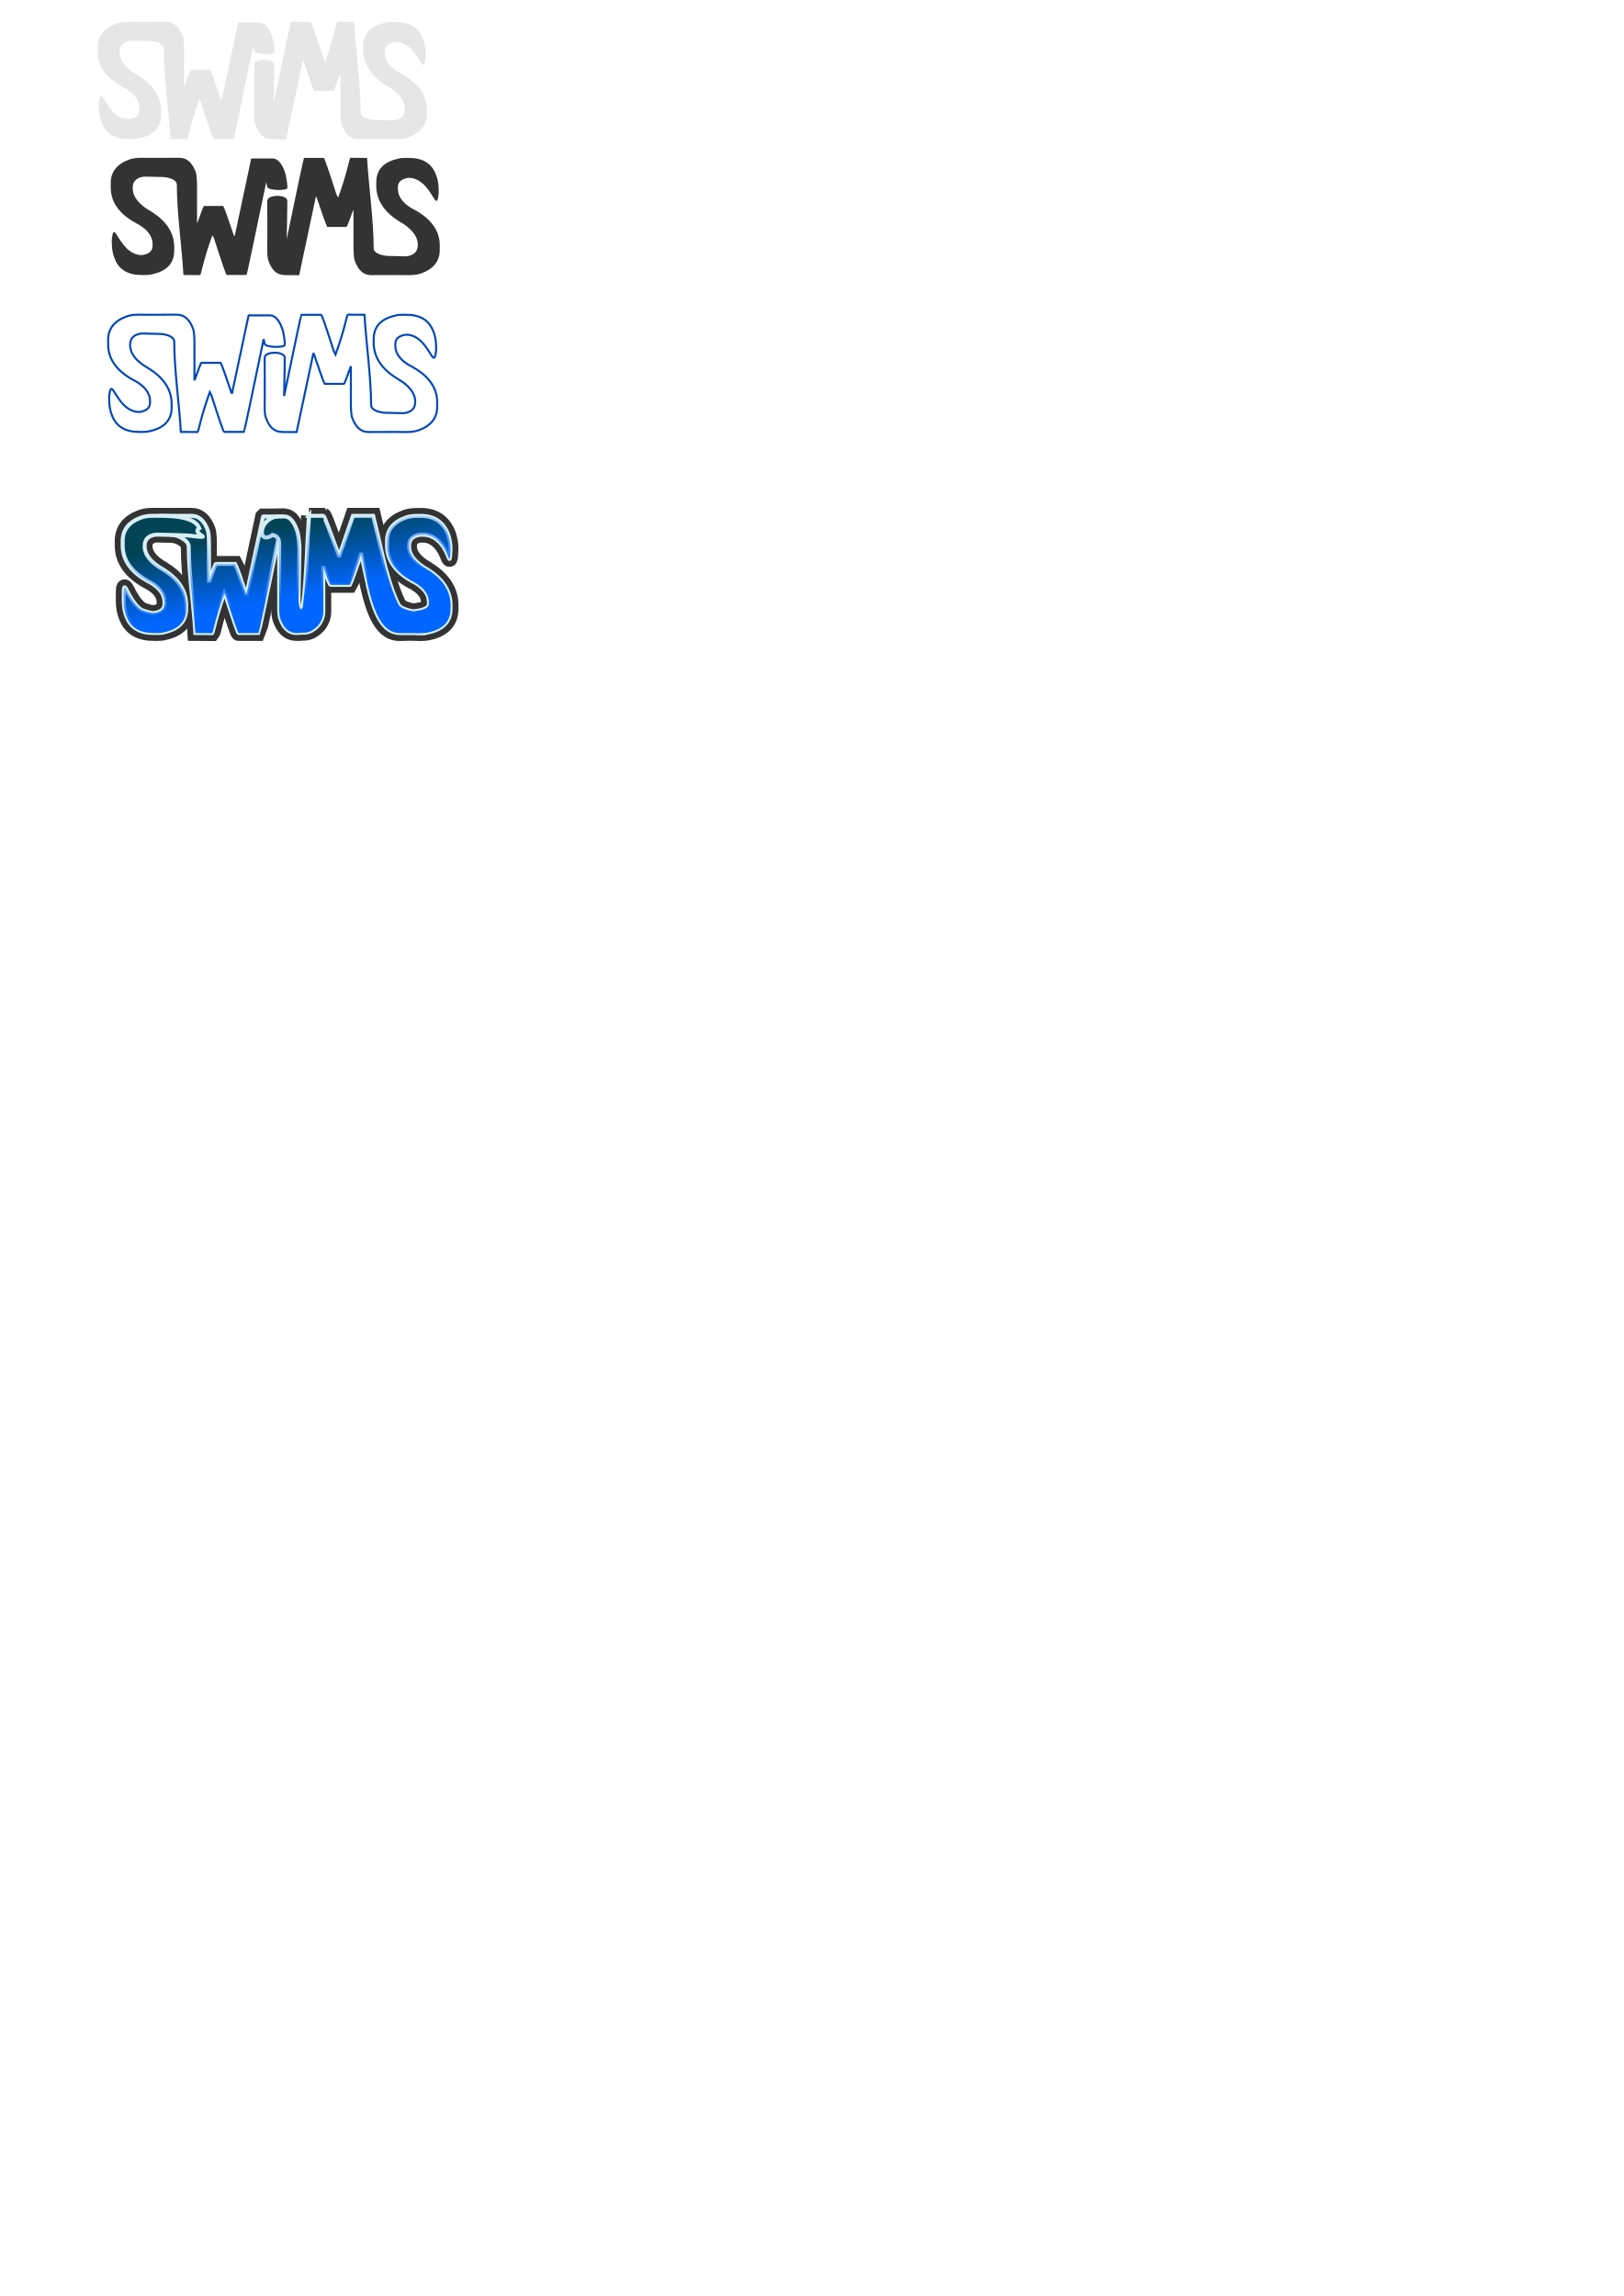
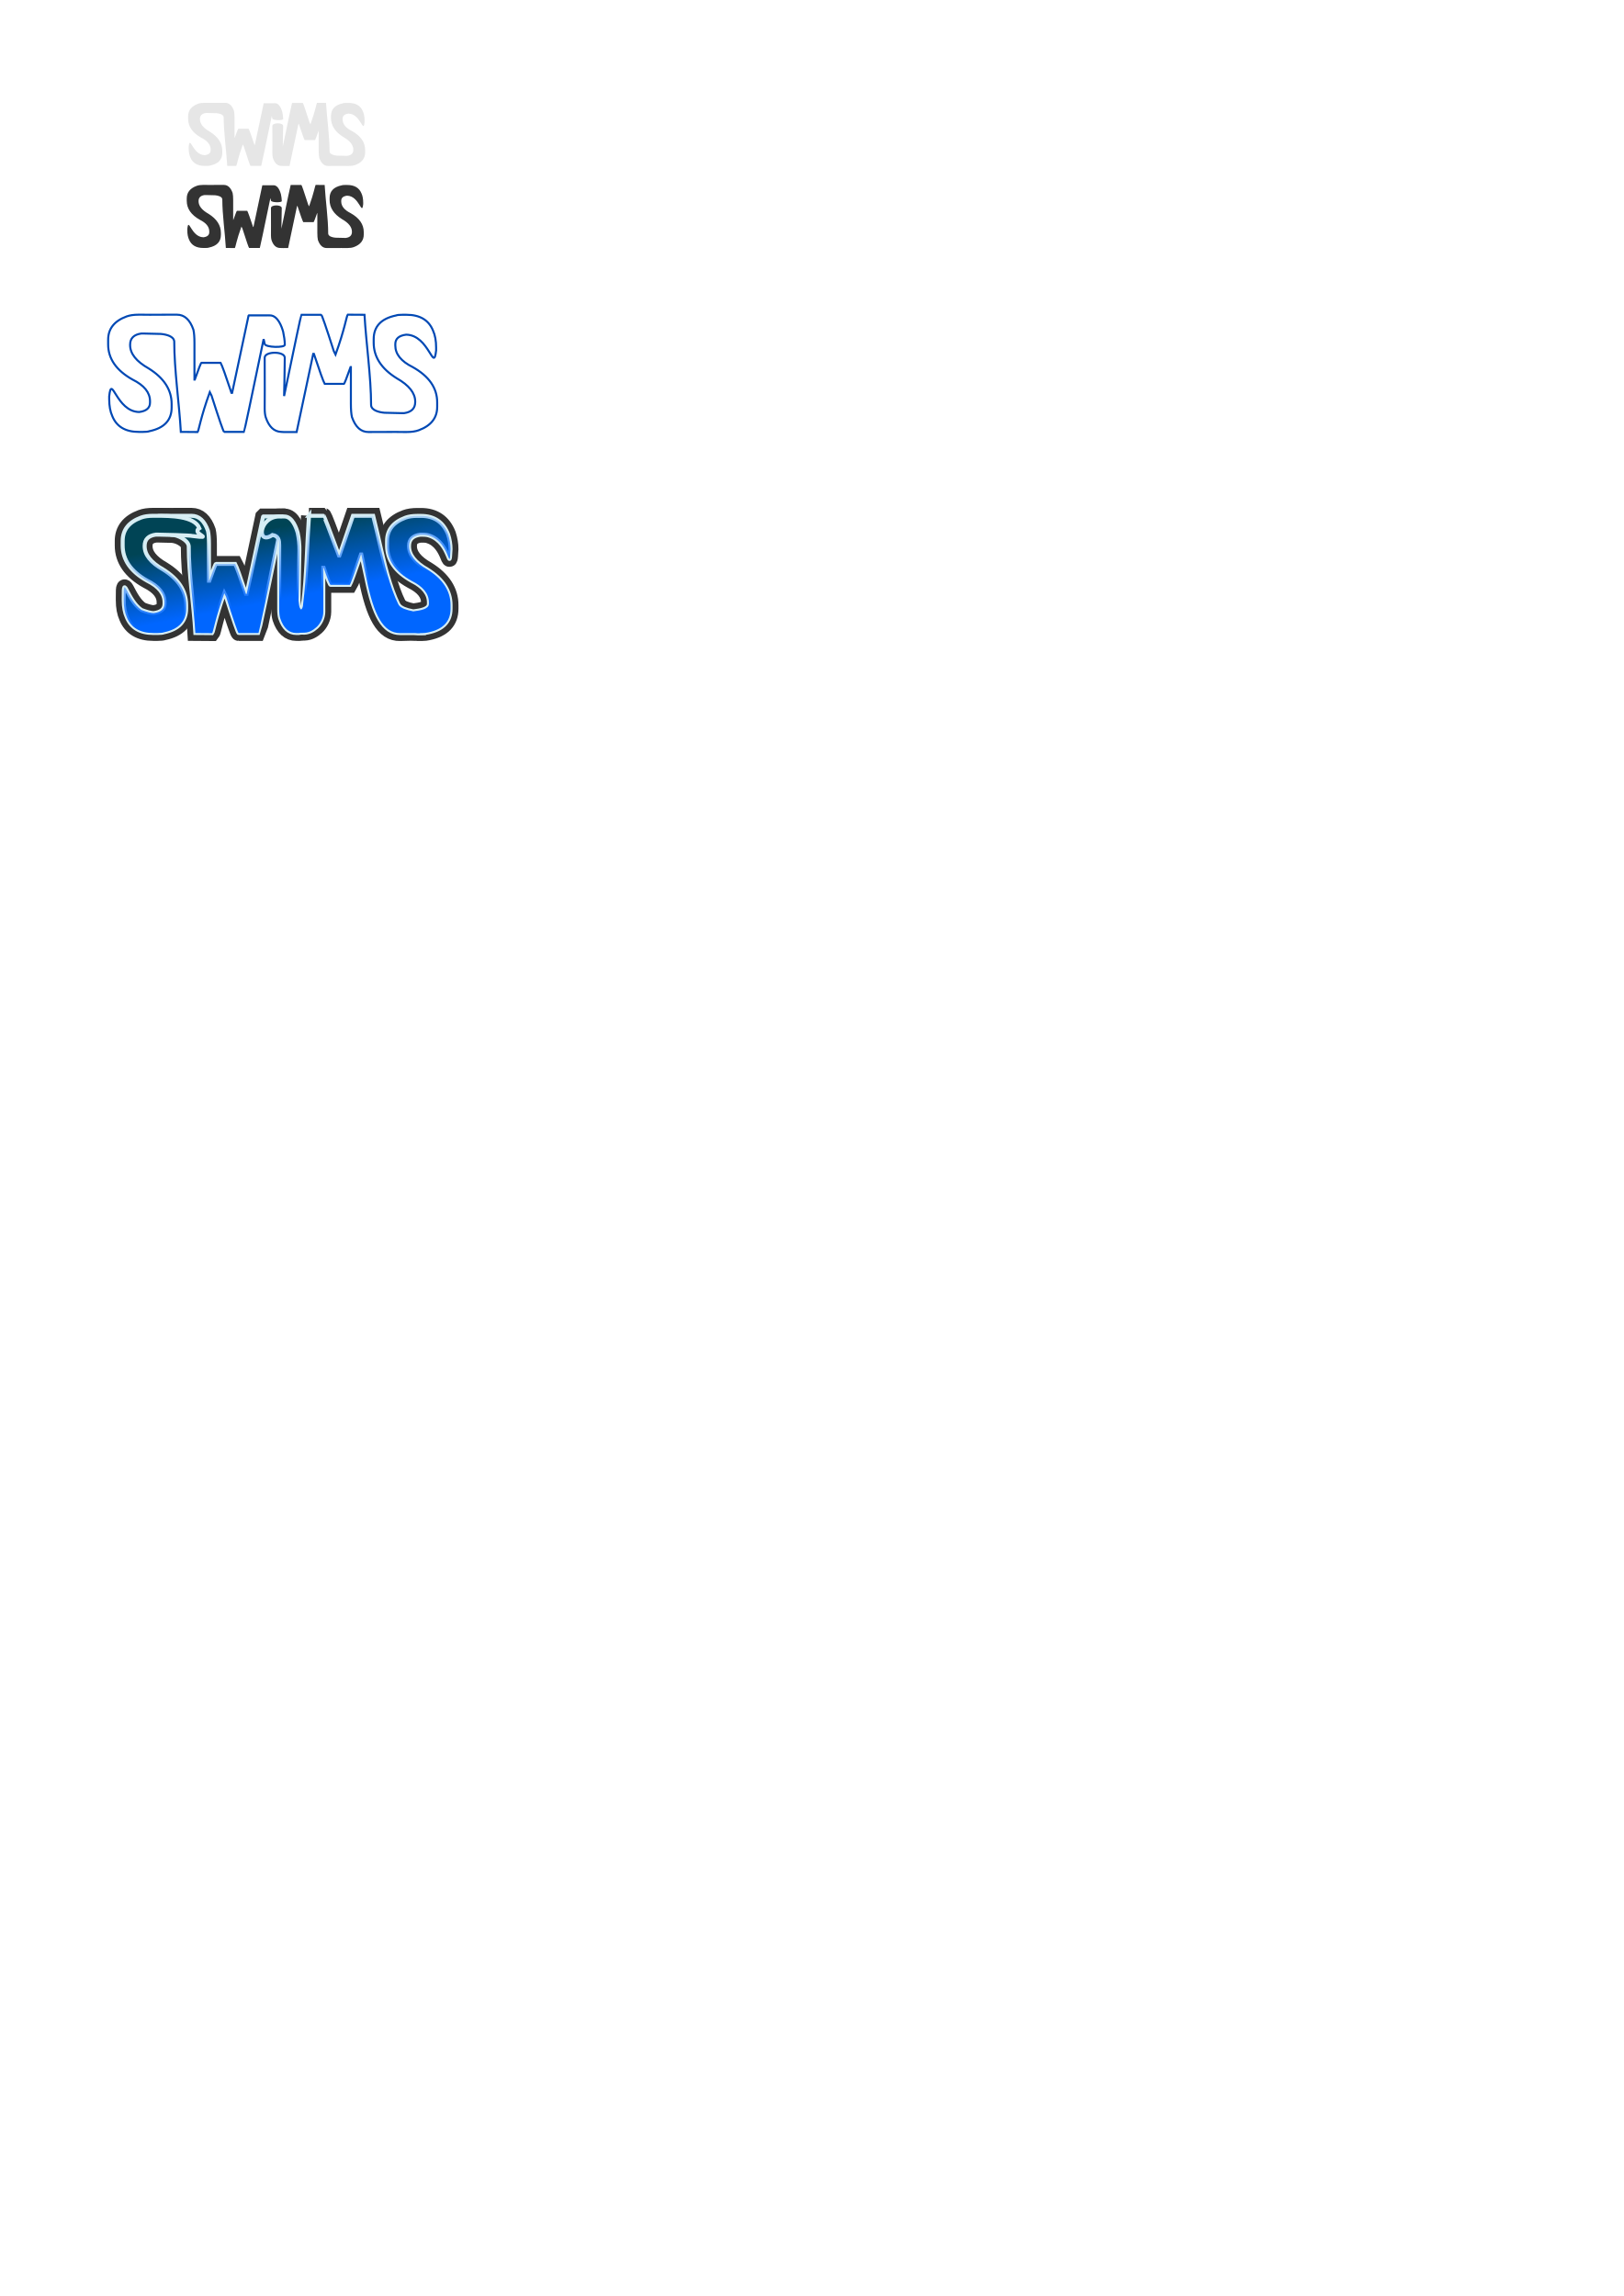
<svg xmlns="http://www.w3.org/2000/svg" xmlns:xlink="http://www.w3.org/1999/xlink" width="210mm" height="297mm" viewBox="0 0 210 297" version="1.1" id="svg5">
  <defs id="defs2">
    <linearGradient id="linearGradient8918">
      <stop style="stop-color:#0066ff;stop-opacity:1;" offset="0" id="stop8914" />
      <stop style="stop-color:#0066ff;stop-opacity:0;" offset="1" id="stop8916" />
    </linearGradient>
    <linearGradient xlink:href="#linearGradient8918" id="linearGradient8920" x1="33.226" y1="72.667" x2="31.938" y2="65.979" gradientUnits="userSpaceOnUse" />
    <linearGradient xlink:href="#linearGradient8918" id="linearGradient8968" gradientUnits="userSpaceOnUse" x1="33.226" y1="72.667" x2="31.938" y2="65.979" />
    <linearGradient xlink:href="#linearGradient8918" id="linearGradient8970" gradientUnits="userSpaceOnUse" x1="33.226" y1="72.667" x2="31.938" y2="65.979" />
    <linearGradient xlink:href="#linearGradient8918" id="linearGradient8972" gradientUnits="userSpaceOnUse" x1="33.226" y1="72.667" x2="31.938" y2="65.979" />
    <linearGradient xlink:href="#linearGradient8918" id="linearGradient8974" gradientUnits="userSpaceOnUse" x1="33.226" y1="72.667" x2="31.938" y2="65.979" />
    <linearGradient xlink:href="#linearGradient8918" id="linearGradient8976" gradientUnits="userSpaceOnUse" x1="33.226" y1="72.667" x2="31.938" y2="65.979" />
    <linearGradient xlink:href="#linearGradient8918" id="linearGradient8978" gradientUnits="userSpaceOnUse" x1="33.226" y1="72.667" x2="31.938" y2="65.979" />
    <linearGradient xlink:href="#linearGradient8918" id="linearGradient8980" gradientUnits="userSpaceOnUse" x1="33.226" y1="72.667" x2="31.938" y2="65.979" />
    <linearGradient xlink:href="#linearGradient8918" id="linearGradient9225" gradientUnits="userSpaceOnUse" x1="33.226" y1="72.667" x2="31.938" y2="65.979" />
    <linearGradient xlink:href="#linearGradient8918" id="linearGradient9227" gradientUnits="userSpaceOnUse" x1="33.226" y1="72.667" x2="31.938" y2="65.979" />
  </defs>
  <g id="layer1">
    <g aria-label="WIMS" id="text790" style="font-size:16.933px;font-family:Mistral;-inkscape-font-specification:Mistral;text-align:center;text-anchor:middle;fill:#050502;stroke-width:0.379;stroke-linecap:round" />
    <g id="g9255" transform="matrix(1.364378,0,0,1.364378,-5.408285,-23.93774)">
      <g id="g8996" style="fill:#333333;fill-opacity:1;stroke:#333333;stroke-width:1.5;stroke-dasharray:none;stroke-opacity:1" transform="translate(0,1.211696)">
        <path d="m 21.889,65.234 h 0.232 c 0.706,0 1.224,0.474 1.554,1.422 0.066,0.298 0.099,0.717 0.099,1.257 v 3.473 h 0.033 c 0.375,-1.058 0.584,-1.587 0.628,-1.587 h 1.819 c 0.132,0.232 0.474,1.18 1.025,2.844 h 0.066 l 1.554,-7.309 0.033,-0.033 h 1.786 l 0.066,0.066 c -1.499,7.254 -2.271,10.914 -2.315,10.98 h -1.885 c -0.061,0 -0.458,-1.147 -1.191,-3.44 l -0.165,-0.331 c -0.865,2.387 -1.049,3.656 -1.153,3.783 l -1.592,-0.012 c -0.15,-2.673 -0.628,-5.51 -0.628,-8.235 -0.055,-0.595 -1.102,-1.068 -1.599,-1.068 -0.589,-0.006 -1.598,-1.807 -1.269,-1.792 0.753,-0.024 2.747,-0.017 2.901,-0.017 z" style="font-size:16.933px;font-family:Mistral;-inkscape-font-specification:OCEAN;text-align:center;text-anchor:middle;fill:#333333;fill-opacity:1;stroke:#333333;stroke-width:1.5;stroke-linecap:round;stroke-dasharray:none;stroke-opacity:1" id="path8982" />
        <path d="m 30.617,65.304 c 0.028,-0.01 0.192,-0.004 0.308,-0.004 0.77,9e-4 1.143,1.127 1.259,1.554 0.11,0.529 0.176,1.092 0.165,1.687 l -0.087,4.721 c 0.077,0.684 0.087,0.938 0.583,0.938 0.419,0.16 0.689,1.636 -0.165,2.079 l -0.397,0.066 h -0.232 c -0.706,0 -1.213,-0.463 -1.521,-1.389 -0.066,-0.215 -0.099,-0.502 -0.099,-0.86 V 68.045 c 0,-0.458 -0.041,-0.898 -0.637,-0.992 -1.543,1.047 -1.3,-1.745 0.639,-1.753 z" style="font-size:16.933px;font-family:Mistral;-inkscape-font-specification:OCEAN;text-align:center;text-anchor:middle;fill:#333333;fill-opacity:1;stroke:#333333;stroke-width:1.5;stroke-linecap:round;stroke-dasharray:none;stroke-opacity:1" id="path8984" />
        <path d="m 33.25,65.234 h 1.394 c 0.044,0.011 0.529,1.268 1.455,3.77 h 0.033 l 1.29,-3.77 h 1.918 c 0.533,2.108 0.947,4.35 1.579,6.335 0.158,0.496 0.33,0.976 0.52,1.434 0.378,0.891 0.835,1.734 1.411,2.43 0.287,0.344 0.604,0.604 0.955,0.873 l -0.825,-0.277 -0.13,0.302 -0.477,0.013 -0.477,0.013 c -1.612,0.042 -2.495,-1.718 -3.184,-5.135 l -0.496,-2.315 h -0.033 c -0.617,1.78 -0.97,2.74 -1.058,2.877 h -1.819 c -0.066,0 -0.287,-0.54 -0.661,-1.621 h -0.033 v 4.167 c 0,0.61 -0.309,1.159 -0.651,1.464 -0.342,0.305 -0.767,0.578 -1.379,0.516 -1.478,-0.004 -1.494,-0.723 -1.74,-1.583 v -0.959 h 0.066 c 0.099,0.441 0.386,0.661 0.86,0.661 h 0.033 c 0.595,-0.072 0.893,-0.336 0.893,-0.794 0.344,-2.719 0.366,-5.653 0.557,-8.401 z" style="font-size:16.933px;font-family:Mistral;-inkscape-font-specification:OCEAN;text-align:center;text-anchor:middle;fill:#333333;fill-opacity:1;stroke:#333333;stroke-width:1.5;stroke-linecap:round;stroke-dasharray:none;stroke-opacity:1" id="path8986" />
        <g aria-label="S" id="g8990" style="font-size:16.933px;font-family:OCEAN;-inkscape-font-specification:OCEAN;text-align:center;text-anchor:middle;fill:#333333;fill-opacity:1;stroke:#333333;stroke-width:1.5;stroke-linecap:round;stroke-dasharray:none;stroke-opacity:1">
          <path d="m 43.53,65.243 h 0.331 c 1.262,0 2.122,0.584 2.58,1.753 0.154,0.48 0.232,0.943 0.232,1.389 -0.141,2.449 0.034,-0.574 -1.984,-1.257 -0.16,-0.066 -0.38,-0.099 -0.661,-0.099 h -0.232 c -0.706,0.099 -1.058,0.452 -1.058,1.058 v 0.033 c 0,0.816 0.584,1.554 1.753,2.216 1.455,0.904 2.183,2.028 2.183,3.373 v 0.331 c 0,1.207 -0.706,1.957 -2.117,2.249 -0.213,0.038 -0.309,0.066 -0.595,0.066 h -0.397 c -2.76,-0.23 -2.688,-1.817 -2.613,-3.94 0.68,1.228 0.697,1.587 2.187,1.881 0.684,-0.088 1.484,-0.212 1.484,-0.719 V 73.445 c 0,-0.821 -0.551,-1.505 -1.654,-2.051 -1.543,-0.865 -2.315,-1.979 -2.315,-3.34 v -0.43 c 0,-1.047 0.584,-1.786 1.753,-2.216 0.303,-0.11 0.678,-0.165 1.124,-0.165 z" id="path8988" style="fill:#333333;fill-opacity:1;stroke:#333333;stroke-width:1.5;stroke-dasharray:none;stroke-opacity:1" />
        </g>
        <g aria-label="S" id="g8994" style="font-size:16.933px;font-family:Mistral;-inkscape-font-specification:Mistral;text-align:center;text-anchor:middle;fill:#333333;fill-opacity:1;stroke:#333333;stroke-width:1.5;stroke-linecap:round;stroke-dasharray:none;stroke-opacity:1">
          <path d="m 18.47,65.234 h 0.331 c 1.262,0 3.605,0.009 4.062,1.178 -0.853,0.542 1.603,1.025 -0.635,0.739 -0.16,-0.066 -2.981,-0.131 -3.262,-0.131 h -0.232 c -0.706,0.099 -1.058,0.452 -1.058,1.058 v 0.033 c 0,0.816 0.584,1.554 1.753,2.216 1.455,0.904 2.183,2.028 2.183,3.373 v 0.331 c 0,1.207 -0.706,1.957 -2.117,2.249 -0.11,0.044 -0.309,0.066 -0.595,0.066 h -0.397 c -1.268,0 -2.106,-0.496 -2.514,-1.488 -0.198,-0.435 -0.298,-0.976 -0.298,-1.621 v -0.265 c -0.03,-2.356 0.295,0.243 1.687,1.191 0.518,0.198 0.904,0.298 1.158,0.298 0.684,-0.088 1.025,-0.386 1.025,-0.893 v -0.132 c 0,-0.821 -0.551,-1.505 -1.654,-2.051 -1.543,-0.865 -2.315,-1.979 -2.315,-3.34 V 67.615 c 0,-1.047 0.584,-1.786 1.753,-2.216 0.303,-0.11 0.678,-0.165 1.124,-0.165 z" style="-inkscape-font-specification:OCEAN;fill:#333333;fill-opacity:1;stroke:#333333;stroke-width:1.5;stroke-dasharray:none;stroke-opacity:1" id="path8992" />
        </g>
      </g>
      <g id="g8873" transform="translate(0,1.212775)" style="stroke:#d7eef4;stroke-opacity:1">
        <path d="m 21.889,65.234 h 0.232 c 0.706,0 1.224,0.474 1.554,1.422 0.066,0.298 0.099,0.717 0.099,1.257 v 3.473 h 0.033 c 0.375,-1.058 0.584,-1.587 0.628,-1.587 h 1.819 c 0.132,0.232 0.474,1.18 1.025,2.844 h 0.066 l 1.554,-7.309 0.033,-0.033 h 1.786 l 0.066,0.066 c -1.499,7.254 -2.271,10.914 -2.315,10.98 h -1.885 c -0.061,0 -0.458,-1.147 -1.191,-3.44 l -0.165,-0.331 c -0.865,2.387 -1.049,3.656 -1.153,3.783 l -1.592,-0.012 c -0.15,-2.673 -0.628,-5.51 -0.628,-8.235 -0.055,-0.595 -1.102,-1.068 -1.599,-1.068 -0.589,-0.006 -1.598,-1.807 -1.269,-1.792 0.753,-0.024 2.747,-0.017 2.901,-0.017 z" style="font-size:16.933px;font-family:Mistral;-inkscape-font-specification:OCEAN;text-align:center;text-anchor:middle;fill:#004455;stroke:#d7eef4;stroke-width:0.379;stroke-linecap:round;stroke-opacity:1" id="path3751" />
        <path d="m 30.617,65.304 c 0.028,-0.01 0.192,-0.004 0.308,-0.004 0.77,9e-4 1.143,1.127 1.259,1.554 0.11,0.529 0.176,1.092 0.165,1.687 l -0.087,4.721 c 0.077,0.684 0.087,0.938 0.583,0.938 0.419,0.16 0.689,1.636 -0.165,2.079 l -0.397,0.066 h -0.232 c -0.706,0 -1.213,-0.463 -1.521,-1.389 -0.066,-0.215 -0.099,-0.502 -0.099,-0.86 V 68.045 c 0,-0.458 -0.041,-0.898 -0.637,-0.992 -1.543,1.047 -1.3,-1.745 0.639,-1.753 z" style="font-size:16.933px;font-family:Mistral;-inkscape-font-specification:OCEAN;text-align:center;text-anchor:middle;fill:#004455;stroke:#d7eef4;stroke-width:0.379;stroke-linecap:round;stroke-opacity:1" id="path3753" />
        <path d="m 33.25,65.234 h 1.394 c 0.044,0.011 0.529,1.268 1.455,3.77 h 0.033 l 1.29,-3.77 h 1.918 c 0.533,2.108 0.947,4.35 1.579,6.335 0.158,0.496 0.33,0.976 0.52,1.434 0.378,0.891 0.835,1.734 1.411,2.43 0.287,0.344 0.604,0.654 0.955,0.922 l -1.909,5.13e-4 c -1.612,4.33e-4 -2.495,-1.718 -3.184,-5.135 l -0.496,-2.315 h -0.033 c -0.617,1.78 -0.97,2.74 -1.058,2.877 h -1.819 c -0.066,0 -0.287,-0.54 -0.661,-1.621 h -0.033 v 4.167 c 0,0.61 -0.309,1.159 -0.651,1.464 -0.342,0.305 -0.767,0.578 -1.379,0.516 -1.478,-0.004 -1.494,-0.723 -1.74,-1.583 v -0.959 h 0.066 c 0.099,0.441 0.386,0.661 0.86,0.661 h 0.033 c 0.595,-0.072 0.893,-0.336 0.893,-0.794 0.344,-2.719 0.366,-5.653 0.557,-8.401 z" style="font-size:16.933px;font-family:Mistral;-inkscape-font-specification:OCEAN;text-align:center;text-anchor:middle;fill:#004455;stroke:#d7eef4;stroke-width:0.379;stroke-linecap:round;stroke-opacity:1" id="path3755" />
        <g aria-label="S" id="text6674" style="font-size:16.933px;font-family:OCEAN;-inkscape-font-specification:OCEAN;text-align:center;text-anchor:middle;fill:#004455;stroke:#d7eef4;stroke-width:0.379;stroke-linecap:round;stroke-opacity:1">
          <path d="m 43.53,65.243 h 0.331 c 1.262,0 2.122,0.584 2.58,1.753 0.154,0.48 0.232,0.943 0.232,1.389 -0.141,2.449 0.034,-0.574 -1.984,-1.257 -0.16,-0.066 -0.38,-0.099 -0.661,-0.099 h -0.232 c -0.706,0.099 -1.058,0.452 -1.058,1.058 v 0.033 c 0,0.816 0.584,1.554 1.753,2.216 1.455,0.904 2.183,2.028 2.183,3.373 v 0.331 c 0,1.207 -0.706,1.957 -2.117,2.249 -0.213,0.038 -0.309,0.066 -0.595,0.066 h -0.397 c -2.76,-0.23 -2.688,-1.817 -2.613,-3.94 0.68,1.228 0.697,1.587 2.187,1.881 0.684,-0.088 1.484,-0.212 1.484,-0.719 V 73.445 c 0,-0.821 -0.551,-1.505 -1.654,-2.051 -1.543,-0.865 -2.315,-1.979 -2.315,-3.34 v -0.43 c 0,-1.047 0.584,-1.786 1.753,-2.216 0.303,-0.11 0.678,-0.165 1.124,-0.165 z" id="path6678" style="fill:#004455;stroke:#d7eef4;stroke-opacity:1" />
        </g>
        <g aria-label="S" id="text3695" style="font-size:16.933px;font-family:Mistral;-inkscape-font-specification:Mistral;text-align:center;text-anchor:middle;fill:#004455;stroke:#d7eef4;stroke-width:0.379;stroke-linecap:round;stroke-opacity:1">
          <path d="m 18.47,65.234 h 0.331 c 1.262,0 3.605,0.009 4.062,1.178 -0.853,0.542 1.603,1.025 -0.635,0.739 -0.16,-0.066 -2.981,-0.131 -3.262,-0.131 h -0.232 c -0.706,0.099 -1.058,0.452 -1.058,1.058 v 0.033 c 0,0.816 0.584,1.554 1.753,2.216 1.455,0.904 2.183,2.028 2.183,3.373 v 0.331 c 0,1.207 -0.706,1.957 -2.117,2.249 -0.11,0.044 -0.309,0.066 -0.595,0.066 h -0.397 c -1.268,0 -2.106,-0.496 -2.514,-1.488 -0.198,-0.435 -0.298,-0.976 -0.298,-1.621 v -0.265 c -0.03,-2.356 0.295,0.243 1.687,1.191 0.518,0.198 0.904,0.298 1.158,0.298 0.684,-0.088 1.025,-0.386 1.025,-0.893 v -0.132 c 0,-0.821 -0.551,-1.505 -1.654,-2.051 -1.543,-0.865 -2.315,-1.979 -2.315,-3.34 V 67.615 c 0,-1.047 0.584,-1.786 1.753,-2.216 0.303,-0.11 0.678,-0.165 1.124,-0.165 z" style="-inkscape-font-specification:OCEAN;fill:#004455;stroke:#d7eef4;stroke-opacity:1" id="path3697" />
        </g>
      </g>
      <g id="g8889" style="fill:url(#linearGradient8920);fill-opacity:1" transform="translate(-2.7750658e-8,1.113557)">
        <g id="g9223" style="fill:url(#linearGradient9227)" transform="translate(2.7750658e-8,0.09953292)">
          <path d="m 30.617,65.304 c 0.028,-0.01 0.192,-0.004 0.308,-0.004 0.77,9e-4 1.143,1.127 1.259,1.554 0.11,0.529 0.176,1.092 0.165,1.687 l -0.087,4.721 c 0.077,0.684 0.087,0.938 0.583,0.938 0.419,0.16 0.689,1.636 -0.165,2.079 l -0.397,0.066 h -0.232 c -0.706,0 -1.213,-0.463 -1.521,-1.389 -0.066,-0.215 -0.099,-0.502 -0.099,-0.86 V 68.045 c 0,-0.458 -0.041,-0.898 -0.637,-0.992 -1.543,1.047 -1.3,-1.745 0.639,-1.753 z" style="font-size:16.933px;font-family:Mistral;-inkscape-font-specification:OCEAN;text-align:center;text-anchor:middle;fill:url(#linearGradient8970);fill-opacity:1;stroke-width:0.379;stroke-linecap:round" id="path8877" />
          <g id="g9211" style="fill:url(#linearGradient9225)">
            <path d="m 21.889,65.234 h 0.232 c 0.706,0 1.224,0.474 1.554,1.422 0.066,0.298 0.099,0.717 0.099,1.257 v 3.473 h 0.033 c 0.375,-1.058 0.584,-1.587 0.628,-1.587 h 1.819 c 0.132,0.232 0.474,1.18 1.025,2.844 h 0.066 l 1.554,-7.309 0.033,-0.033 h 1.786 l 0.066,0.066 c -1.499,7.254 -2.271,10.914 -2.315,10.98 h -1.885 c -0.061,0 -0.458,-1.147 -1.191,-3.44 l -0.165,-0.331 c -0.865,2.387 -1.049,3.656 -1.153,3.783 l -1.592,-0.012 c -0.15,-2.673 -0.628,-5.51 -0.628,-8.235 -0.055,-0.595 -1.102,-1.068 -1.599,-1.068 -0.589,-0.006 -1.598,-1.807 -1.269,-1.792 0.753,-0.024 2.747,-0.017 2.901,-0.017 z" style="font-size:16.933px;font-family:Mistral;-inkscape-font-specification:OCEAN;text-align:center;text-anchor:middle;fill:url(#linearGradient8968);fill-opacity:1;stroke-width:0.379;stroke-linecap:round" id="path8875" />
            <path d="m 33.25,65.234 h 1.394 c 0.044,0.011 0.529,1.268 1.455,3.77 h 0.033 l 1.29,-3.77 h 1.918 c 0.533,2.108 0.947,4.35 1.579,6.335 0.158,0.496 0.33,0.976 0.52,1.434 0.378,0.891 0.835,1.734 1.411,2.43 0.287,0.344 0.604,0.654 0.955,0.922 l -1.909,5.13e-4 c -1.612,4.33e-4 -2.495,-1.718 -3.184,-5.135 l -0.496,-2.315 h -0.033 c -0.617,1.78 -0.97,2.74 -1.058,2.877 h -1.819 c -0.066,0 -0.287,-0.54 -0.661,-1.621 h -0.033 v 4.167 c 0,0.61 -0.309,1.159 -0.651,1.464 -0.342,0.305 -0.767,0.578 -1.379,0.516 -1.478,-0.004 -1.494,-0.723 -1.74,-1.583 v -0.959 h 0.066 c 0.099,0.441 0.386,0.661 0.86,0.661 h 0.033 c 0.595,-0.072 0.893,-0.336 0.893,-0.794 0.344,-2.719 0.366,-5.653 0.557,-8.401 z" style="font-size:16.933px;font-family:Mistral;-inkscape-font-specification:OCEAN;text-align:center;text-anchor:middle;fill:url(#linearGradient8972);fill-opacity:1;stroke-width:0.379;stroke-linecap:round" id="path8879" />
            <g aria-label="S" id="g8883" style="font-size:16.933px;font-family:OCEAN;-inkscape-font-specification:OCEAN;text-align:center;text-anchor:middle;fill:url(#linearGradient8976);fill-opacity:1;stroke-width:0.379;stroke-linecap:round">
              <path d="m 43.53,65.243 h 0.331 c 1.262,0 2.122,0.584 2.58,1.753 0.154,0.48 0.232,0.943 0.232,1.389 -0.141,2.449 0.034,-0.574 -1.984,-1.257 -0.16,-0.066 -0.38,-0.099 -0.661,-0.099 h -0.232 c -0.706,0.099 -1.058,0.452 -1.058,1.058 v 0.033 c 0,0.816 0.584,1.554 1.753,2.216 1.455,0.904 2.183,2.028 2.183,3.373 v 0.331 c 0,1.207 -0.706,1.957 -2.117,2.249 -0.213,0.038 -0.309,0.066 -0.595,0.066 h -0.397 c -2.76,-0.23 -2.688,-1.817 -2.613,-3.94 0.68,1.228 0.697,1.587 2.187,1.881 0.684,-0.088 1.484,-0.212 1.484,-0.719 V 73.445 c 0,-0.821 -0.551,-1.505 -1.654,-2.051 -1.543,-0.865 -2.315,-1.979 -2.315,-3.34 v -0.43 c 0,-1.047 0.584,-1.786 1.753,-2.216 0.303,-0.11 0.678,-0.165 1.124,-0.165 z" id="path8881" style="fill:url(#linearGradient8974);fill-opacity:1" />
            </g>
            <g aria-label="S" id="g8887" style="font-size:16.933px;font-family:Mistral;-inkscape-font-specification:Mistral;text-align:center;text-anchor:middle;fill:url(#linearGradient8980);fill-opacity:1;stroke-width:0.379;stroke-linecap:round">
              <path d="m 18.47,65.234 h 0.331 c 5.262,0.783 5.872,1.964 0.165,1.786 h -0.232 c -0.706,0.099 -1.058,0.452 -1.058,1.058 v 0.033 c 0,0.816 0.584,1.554 1.753,2.216 1.455,0.904 2.183,2.028 2.183,3.373 v 0.331 c 0,1.207 -0.706,1.957 -2.117,2.249 -0.11,0.044 -0.309,0.066 -0.595,0.066 h -0.397 c -1.268,0 -2.106,-0.496 -2.514,-1.488 -0.198,-0.435 -0.298,-0.976 -0.298,-1.621 v -0.265 c -0.03,-2.356 0.295,0.243 1.687,1.191 0.518,0.198 0.904,0.298 1.158,0.298 0.684,-0.088 1.025,-0.386 1.025,-0.893 v -0.132 c 0,-0.821 -0.551,-1.505 -1.654,-2.051 -1.543,-0.865 -2.315,-1.979 -2.315,-3.34 V 67.615 c 0,-1.047 0.584,-1.786 1.753,-2.216 0.303,-0.11 0.678,-0.165 1.124,-0.165 z" style="-inkscape-font-specification:OCEAN;fill:url(#linearGradient8978);fill-opacity:1" id="path8885" />
            </g>
          </g>
        </g>
      </g>
    </g>
    <g id="g934" transform="matrix(1.364378,0,0,1.364378,-5.408285,-45.69977)">
      <g id="g912" transform="translate(0,-17.02469)" style="stroke:none;stroke-opacity:1">
        <g id="g1501">
          <g id="g1485">
            <g id="g1470">
              <g id="g1456">
                <g id="g1443">
-                   <g id="g1819" style="fill:#333333;fill-opacity:1;stroke:none" transform="translate(-20.66936,-1.159497)">
+                   <g id="g1819" style="fill:#333333;fill-opacity:1;stroke:none" transform="matrix(0.5379927,0,0,0.5379927,2.76637,32.19939)">
                    <g id="g1817" style="fill:#333333;fill-opacity:1;stroke:none;stroke-opacity:1">
                      <path id="path1809" style="font-size:16.933px;font-family:Mistral;-inkscape-font-specification:OCEAN;text-align:center;text-anchor:middle;fill:#333333;fill-opacity:1;stroke:none;stroke-width:0.379;stroke-linecap:round;stroke-opacity:1" d="m 41.014,66.639 c -0.494,-5.53e-4 -1.318,-9.3e-5 -1.941,0.008 -0.266,-0.006 -0.517,-0.007 -0.734,-0.007 h -0.331 c -0.446,0 -0.821,0.055 -1.125,0.165 -1.169,0.43 -1.753,1.169 -1.753,2.216 v 0.43 c 0,1.361 0.772,2.475 2.315,3.34 1.102,0.546 1.654,1.229 1.654,2.051 v 0.132 c 0,0.507 -0.342,0.805 -1.025,0.893 -2.197,-0.032 -2.606,-3.686 -2.844,-1.488 v 0.264 c 0,0.645 0.099,1.185 0.298,1.621 0.408,0.992 1.246,1.488 2.513,1.488 h 0.397 c 0.287,0 0.485,-0.022 0.595,-0.066 1.411,-0.292 2.116,-1.042 2.116,-2.249 v -0.331 c 0,-1.345 -0.728,-2.47 -2.183,-3.374 -1.169,-0.661 -1.753,-1.4 -1.753,-2.216 v -0.033 c 0,-0.606 0.353,-0.959 1.059,-1.058 h 0.231 c 0.137,0 0.882,0.016 1.625,0.039 0.527,0.049 1.223,0.225 1.268,0.707 0,2.725 0.475,5.907 0.625,8.58 l 1.592,0.013 c 0.105,-0.127 0.288,-1.396 1.153,-3.783 l 0.166,0.331 c 0.733,2.293 1.13,3.439 1.19,3.439 h 1.885 c 0.039,-0.059 0.682,-3.101 1.862,-8.794 0.039,0.13 0.062,0.28 0.096,0.45 0.07,0.345 1.92,0.385 1.914,0.079 -0.007,-0.412 -0.077,-0.836 -0.158,-1.227 -0.116,-0.427 -0.489,-1.554 -1.259,-1.554 -0.058,-5e-5 -0.128,-0.002 -0.187,-0.002 -0.035,-1.21e-4 -0.066,1.88e-4 -0.088,0.002 h -0.217 -1.499 l -0.033,0.033 -1.554,7.309 h -0.066 C 46.266,72.384 45.924,71.436 45.792,71.204 h -1.819 c -0.044,0 -0.254,0.529 -0.628,1.587 h -0.033 v -3.472 c 0,-0.54 -0.033,-0.959 -0.099,-1.257 -0.331,-0.948 -0.849,-1.422 -1.554,-1.422 h -0.231 c -0.039,0 -0.192,-5.11e-4 -0.412,-7.57e-4 z m 16.824,0 c -0.105,0.127 -0.288,1.396 -1.153,3.783 L 56.52,70.091 C 55.786,67.798 55.39,66.652 55.329,66.652 h -1.885 c -0.037,0.055 -0.601,2.719 -1.636,7.703 0.017,-0.633 0.055,-2.209 0.064,-3.631 0.002,-0.317 -0.475,-0.476 -0.953,-0.476 -0.477,3e-6 -0.954,0.158 -0.951,0.476 0.019,1.824 0,4.78 0,4.78 0,0.358 0.033,0.645 0.099,0.86 0.3,0.901 0.789,1.364 1.465,1.388 0.348,0.038 0.606,0.002 1.464,0.014 l 1.572,-7.41 h 0.066 c 0.551,1.665 0.893,2.613 1.025,2.844 h 1.819 c 0.044,0 0.254,-0.529 0.628,-1.588 h 0.033 v 3.473 c 0,0.54 0.033,0.959 0.099,1.257 0.331,0.948 0.849,1.422 1.554,1.422 h 0.231 c 0.125,0 1.455,0.004 2.357,-0.007 0.265,0.006 0.515,0.007 0.731,0.007 h 0.331 c 0.446,0 0.821,-0.055 1.125,-0.166 1.169,-0.43 1.753,-1.168 1.753,-2.216 v -0.43 c 0,-1.361 -0.772,-2.475 -2.315,-3.341 -1.102,-0.546 -1.654,-1.229 -1.654,-2.05 V 69.43 c 0,-0.507 0.341,-0.805 1.025,-0.893 2.198,0.032 2.606,3.687 2.844,1.488 v -0.265 c 0,-0.645 -0.099,-1.185 -0.298,-1.62 -0.408,-0.992 -1.246,-1.489 -2.513,-1.489 h -0.397 c -0.287,0 -0.485,0.022 -0.595,0.066 -1.411,0.292 -2.116,1.042 -2.116,2.249 v 0.331 c 0,1.345 0.728,2.47 2.183,3.374 1.169,0.661 1.753,1.4 1.753,2.216 v 0.033 c 0,0.606 -0.353,0.959 -1.058,1.059 h -0.232 c -0.137,0 -0.882,-0.016 -1.625,-0.039 -0.527,-0.049 -1.223,-0.225 -1.267,-0.707 0,-2.725 -0.475,-5.908 -0.625,-8.581 z" />
                      <g aria-label="S" id="g1811" style="font-size:16.933px;font-family:Mistral;-inkscape-font-specification:Mistral;text-align:center;text-anchor:middle;fill:#333333;fill-opacity:1;stroke:none;stroke-width:0.379;stroke-linecap:round;stroke-opacity:1" />
                      <g id="g1815" transform="rotate(180,31.18825,70.79619)" style="fill:#333333;fill-opacity:1;stroke:none;stroke-opacity:1">
                        <g aria-label="S" id="g1813" style="font-size:16.933px;font-family:Mistral;-inkscape-font-specification:Mistral;text-align:center;text-anchor:middle;fill:#333333;fill-opacity:1;stroke:none;stroke-width:0.379;stroke-linecap:round;stroke-opacity:1" />
                      </g>
                    </g>
                  </g>
-                   <g id="g2117" style="fill:#e6e6e6;fill-opacity:1;stroke:none" transform="translate(-21.90347,-14.04913)">
+                   <g id="g2117" style="fill:#e6e6e6;fill-opacity:1;stroke:none" transform="matrix(0.5379941,0,0,0.5379941,2.897082,24.41753)">
                    <g id="g2115" style="fill:#e6e6e6;fill-opacity:1;stroke:none;stroke-opacity:1">
                      <path id="path2107" style="font-size:16.933px;font-family:Mistral;-inkscape-font-specification:OCEAN;text-align:center;text-anchor:middle;fill:#e6e6e6;fill-opacity:1;stroke:none;stroke-width:0.379;stroke-linecap:round;stroke-opacity:1" d="m 41.014,66.639 c -0.494,-5.53e-4 -1.318,-9.3e-5 -1.941,0.008 -0.266,-0.006 -0.517,-0.007 -0.734,-0.007 h -0.331 c -0.446,0 -0.821,0.055 -1.125,0.165 -1.169,0.43 -1.753,1.169 -1.753,2.216 v 0.43 c 0,1.361 0.772,2.475 2.315,3.34 1.102,0.546 1.654,1.229 1.654,2.051 v 0.132 c 0,0.507 -0.342,0.805 -1.025,0.893 -2.197,-0.032 -2.606,-3.686 -2.844,-1.488 v 0.264 c 0,0.645 0.099,1.185 0.298,1.621 0.408,0.992 1.246,1.488 2.513,1.488 h 0.397 c 0.287,0 0.485,-0.022 0.595,-0.066 1.411,-0.292 2.116,-1.042 2.116,-2.249 v -0.331 c 0,-1.345 -0.728,-2.47 -2.183,-3.374 -1.169,-0.661 -1.753,-1.4 -1.753,-2.216 v -0.033 c 0,-0.606 0.353,-0.959 1.059,-1.058 h 0.231 c 0.137,0 0.882,0.016 1.625,0.039 0.527,0.049 1.223,0.225 1.268,0.707 0,2.725 0.475,5.907 0.625,8.58 l 1.592,0.013 c 0.105,-0.127 0.288,-1.396 1.153,-3.783 l 0.166,0.331 c 0.733,2.293 1.13,3.439 1.19,3.439 h 1.885 c 0.039,-0.059 0.682,-3.101 1.862,-8.794 0.039,0.13 0.062,0.28 0.096,0.45 0.07,0.345 1.92,0.385 1.914,0.079 -0.007,-0.412 -0.077,-0.836 -0.158,-1.227 -0.116,-0.427 -0.489,-1.554 -1.259,-1.554 -0.058,-5e-5 -0.128,-0.002 -0.187,-0.002 -0.035,-1.21e-4 -0.066,1.88e-4 -0.088,0.002 h -0.217 -1.499 l -0.033,0.033 -1.554,7.309 h -0.066 C 46.266,72.384 45.924,71.436 45.792,71.204 h -1.819 c -0.044,0 -0.254,0.529 -0.628,1.587 h -0.033 v -3.472 c 0,-0.54 -0.033,-0.959 -0.099,-1.257 -0.331,-0.948 -0.849,-1.422 -1.554,-1.422 h -0.231 c -0.039,0 -0.192,-5.11e-4 -0.412,-7.57e-4 z m 16.824,0 c -0.105,0.127 -0.288,1.396 -1.153,3.783 L 56.52,70.091 C 55.786,67.798 55.39,66.652 55.329,66.652 h -1.885 c -0.037,0.055 -0.601,2.719 -1.636,7.703 0.017,-0.633 0.055,-2.209 0.064,-3.631 0.002,-0.317 -0.475,-0.476 -0.953,-0.476 -0.477,3e-6 -0.954,0.158 -0.951,0.476 0.019,1.824 0,4.78 0,4.78 0,0.358 0.033,0.645 0.099,0.86 0.3,0.901 0.789,1.364 1.465,1.388 0.348,0.038 0.606,0.002 1.464,0.014 l 1.572,-7.41 h 0.066 c 0.551,1.665 0.893,2.613 1.025,2.844 h 1.819 c 0.044,0 0.254,-0.529 0.628,-1.588 h 0.033 v 3.473 c 0,0.54 0.033,0.959 0.099,1.257 0.331,0.948 0.849,1.422 1.554,1.422 h 0.231 c 0.125,0 1.455,0.004 2.357,-0.007 0.265,0.006 0.515,0.007 0.731,0.007 h 0.331 c 0.446,0 0.821,-0.055 1.125,-0.166 1.169,-0.43 1.753,-1.168 1.753,-2.216 v -0.43 c 0,-1.361 -0.772,-2.475 -2.315,-3.341 -1.102,-0.546 -1.654,-1.229 -1.654,-2.05 V 69.43 c 0,-0.507 0.341,-0.805 1.025,-0.893 2.198,0.032 2.606,3.687 2.844,1.488 v -0.265 c 0,-0.645 -0.099,-1.185 -0.298,-1.62 -0.408,-0.992 -1.246,-1.489 -2.513,-1.489 h -0.397 c -0.287,0 -0.485,0.022 -0.595,0.066 -1.411,0.292 -2.116,1.042 -2.116,2.249 v 0.331 c 0,1.345 0.728,2.47 2.183,3.374 1.169,0.661 1.753,1.4 1.753,2.216 v 0.033 c 0,0.606 -0.353,0.959 -1.058,1.059 h -0.232 c -0.137,0 -0.882,-0.016 -1.625,-0.039 -0.527,-0.049 -1.223,-0.225 -1.267,-0.707 0,-2.725 -0.475,-5.908 -0.625,-8.581 z" />
                      <g aria-label="S" id="g2109" style="font-size:16.933px;font-family:Mistral;-inkscape-font-specification:Mistral;text-align:center;text-anchor:middle;fill:#e6e6e6;fill-opacity:1;stroke:none;stroke-width:0.379;stroke-linecap:round;stroke-opacity:1" />
                      <g id="g2113" transform="rotate(180,31.18825,70.79619)" style="fill:#e6e6e6;fill-opacity:1;stroke:none;stroke-opacity:1">
                        <g aria-label="S" id="g2111" style="font-size:16.933px;font-family:Mistral;-inkscape-font-specification:Mistral;text-align:center;text-anchor:middle;fill:#e6e6e6;fill-opacity:1;stroke:none;stroke-width:0.379;stroke-linecap:round;stroke-opacity:1" />
                      </g>
                    </g>
                  </g>
                </g>
              </g>
            </g>
          </g>
        </g>
      </g>
      <g id="g1873" transform="translate(0,-1.510898)" style="stroke:none;stroke-opacity:1">
        <g id="g1871" transform="translate(0.4848057,1.866502)">
          <g id="g1869" transform="translate(-1.7453,-3.126997)">
            <g id="g1865" transform="translate(-0.02424029,-1.333216)">
              <g id="g1863" transform="translate(1.381696,1.72106)">
                <g id="g1861" style="stroke:#0048b4;stroke-width:0.193;stroke-dasharray:none;stroke-opacity:1" transform="translate(1.268395,5.005017)">
                  <g id="g1859" style="fill:#0066ff;fill-opacity:1;stroke:#0048b4;stroke-width:0.193;stroke-dasharray:none;stroke-opacity:1" transform="translate(-2.742475,-4.525084)">
                    <path id="path1851" style="font-size:16.933px;font-family:Mistral;-inkscape-font-specification:OCEAN;text-align:center;text-anchor:middle;fill:none;fill-opacity:1;stroke:#0048b4;stroke-width:0.193;stroke-linecap:round;stroke-dasharray:none;stroke-opacity:1" d="m 21.476,65.233 c -0.494,-5.53e-4 -1.318,-9.3e-5 -1.941,0.008 -0.266,-0.006 -0.517,-0.007 -0.734,-0.007 h -0.331 c -0.446,0 -0.821,0.055 -1.125,0.165 -1.169,0.43 -1.753,1.169 -1.753,2.216 v 0.43 c 0,1.361 0.772,2.475 2.315,3.34 1.102,0.546 1.654,1.229 1.654,2.051 v 0.132 c 0,0.507 -0.342,0.805 -1.025,0.893 -2.197,-0.032 -2.606,-3.686 -2.844,-1.488 V 73.238 c 0,0.645 0.099,1.185 0.298,1.621 0.408,0.992 1.246,1.488 2.513,1.488 h 0.397 c 0.287,0 0.485,-0.022 0.595,-0.066 1.411,-0.292 2.116,-1.042 2.116,-2.249 v -0.331 c 0,-1.345 -0.728,-2.47 -2.183,-3.374 -1.169,-0.661 -1.753,-1.4 -1.753,-2.216 v -0.033 c 0,-0.606 0.353,-0.959 1.059,-1.058 h 0.231 c 0.137,0 0.882,0.016 1.625,0.039 0.527,0.049 1.223,0.225 1.268,0.707 0,2.725 0.475,5.907 0.625,8.58 l 1.592,0.013 c 0.105,-0.127 0.288,-1.396 1.153,-3.783 l 0.166,0.331 c 0.733,2.293 1.13,3.439 1.19,3.439 h 1.885 c 0.039,-0.059 0.682,-3.101 1.862,-8.794 0.039,0.13 0.062,0.28 0.096,0.45 0.07,0.345 1.92,0.385 1.914,0.079 -0.007,-0.412 -0.077,-0.836 -0.158,-1.227 -0.116,-0.427 -0.489,-1.554 -1.259,-1.554 -0.058,-5e-5 -0.128,-0.002 -0.187,-0.002 -0.035,-1.21e-4 -0.066,1.88e-4 -0.088,0.002 h -0.217 -1.499 l -0.033,0.033 -1.554,7.309 h -0.066 C 26.728,70.978 26.387,70.03 26.254,69.798 h -1.819 c -0.044,0 -0.254,0.529 -0.628,1.587 h -0.033 v -3.472 c 0,-0.54 -0.033,-0.959 -0.099,-1.257 -0.331,-0.948 -0.849,-1.422 -1.554,-1.422 h -0.231 c -0.039,0 -0.192,-5.11e-4 -0.412,-7.57e-4 z m 16.824,0 c -0.105,0.127 -0.288,1.396 -1.153,3.783 L 36.982,68.685 c -0.733,-2.293 -1.13,-3.44 -1.19,-3.44 h -1.885 c -0.037,0.055 -0.601,2.719 -1.636,7.703 0.017,-0.633 0.055,-2.209 0.064,-3.631 0.002,-0.317 -0.475,-0.476 -0.953,-0.476 -0.477,3e-6 -0.954,0.158 -0.951,0.476 0.019,1.824 0,4.78 0,4.78 0,0.358 0.033,0.645 0.099,0.86 0.3,0.901 0.789,1.364 1.465,1.388 0.348,0.038 0.606,0.002 1.464,0.014 l 1.572,-7.41 h 0.066 c 0.551,1.665 0.893,2.613 1.025,2.844 h 1.819 c 0.044,0 0.254,-0.529 0.628,-1.588 h 0.033 v 3.473 c 0,0.54 0.033,0.959 0.099,1.257 0.331,0.948 0.849,1.422 1.554,1.422 h 0.231 c 0.125,0 1.455,0.004 2.357,-0.007 0.265,0.006 0.515,0.007 0.731,0.007 h 0.331 c 0.446,0 0.821,-0.055 1.125,-0.166 1.169,-0.43 1.753,-1.168 1.753,-2.216 v -0.43 c 0,-1.361 -0.772,-2.475 -2.315,-3.341 -1.102,-0.546 -1.654,-1.229 -1.654,-2.05 v -0.133 c 0,-0.507 0.341,-0.805 1.025,-0.893 2.198,0.032 2.606,3.687 2.844,1.488 v -0.265 c 0,-0.645 -0.099,-1.185 -0.298,-1.62 -0.408,-0.992 -1.246,-1.489 -2.513,-1.489 h -0.397 c -0.287,0 -0.485,0.022 -0.595,0.066 -1.411,0.292 -2.116,1.042 -2.116,2.249 v 0.331 c 0,1.345 0.728,2.47 2.183,3.374 1.169,0.661 1.753,1.4 1.753,2.216 v 0.033 c 0,0.606 -0.353,0.959 -1.058,1.059 h -0.232 c -0.137,0 -0.882,-0.016 -1.625,-0.039 -0.527,-0.049 -1.223,-0.225 -1.267,-0.707 0,-2.725 -0.475,-5.908 -0.625,-8.581 z" />
                    <g aria-label="S" id="g1853" style="font-size:16.933px;font-family:Mistral;-inkscape-font-specification:Mistral;text-align:center;text-anchor:middle;fill:#0066ff;fill-opacity:1;stroke:#0048b4;stroke-width:0.193;stroke-linecap:round;stroke-dasharray:none;stroke-opacity:1" />
                    <g id="g1857" transform="rotate(180,31.18825,70.79619)" style="fill:#0066ff;fill-opacity:1;stroke:#0048b4;stroke-width:0.193;stroke-dasharray:none;stroke-opacity:1">
                      <g aria-label="S" id="g1855" style="font-size:16.933px;font-family:Mistral;-inkscape-font-specification:Mistral;text-align:center;text-anchor:middle;fill:#0066ff;fill-opacity:1;stroke:#0048b4;stroke-width:0.193;stroke-linecap:round;stroke-dasharray:none;stroke-opacity:1" />
                    </g>
                  </g>
                </g>
              </g>
            </g>
          </g>
        </g>
      </g>
    </g>
  </g>
</svg>
